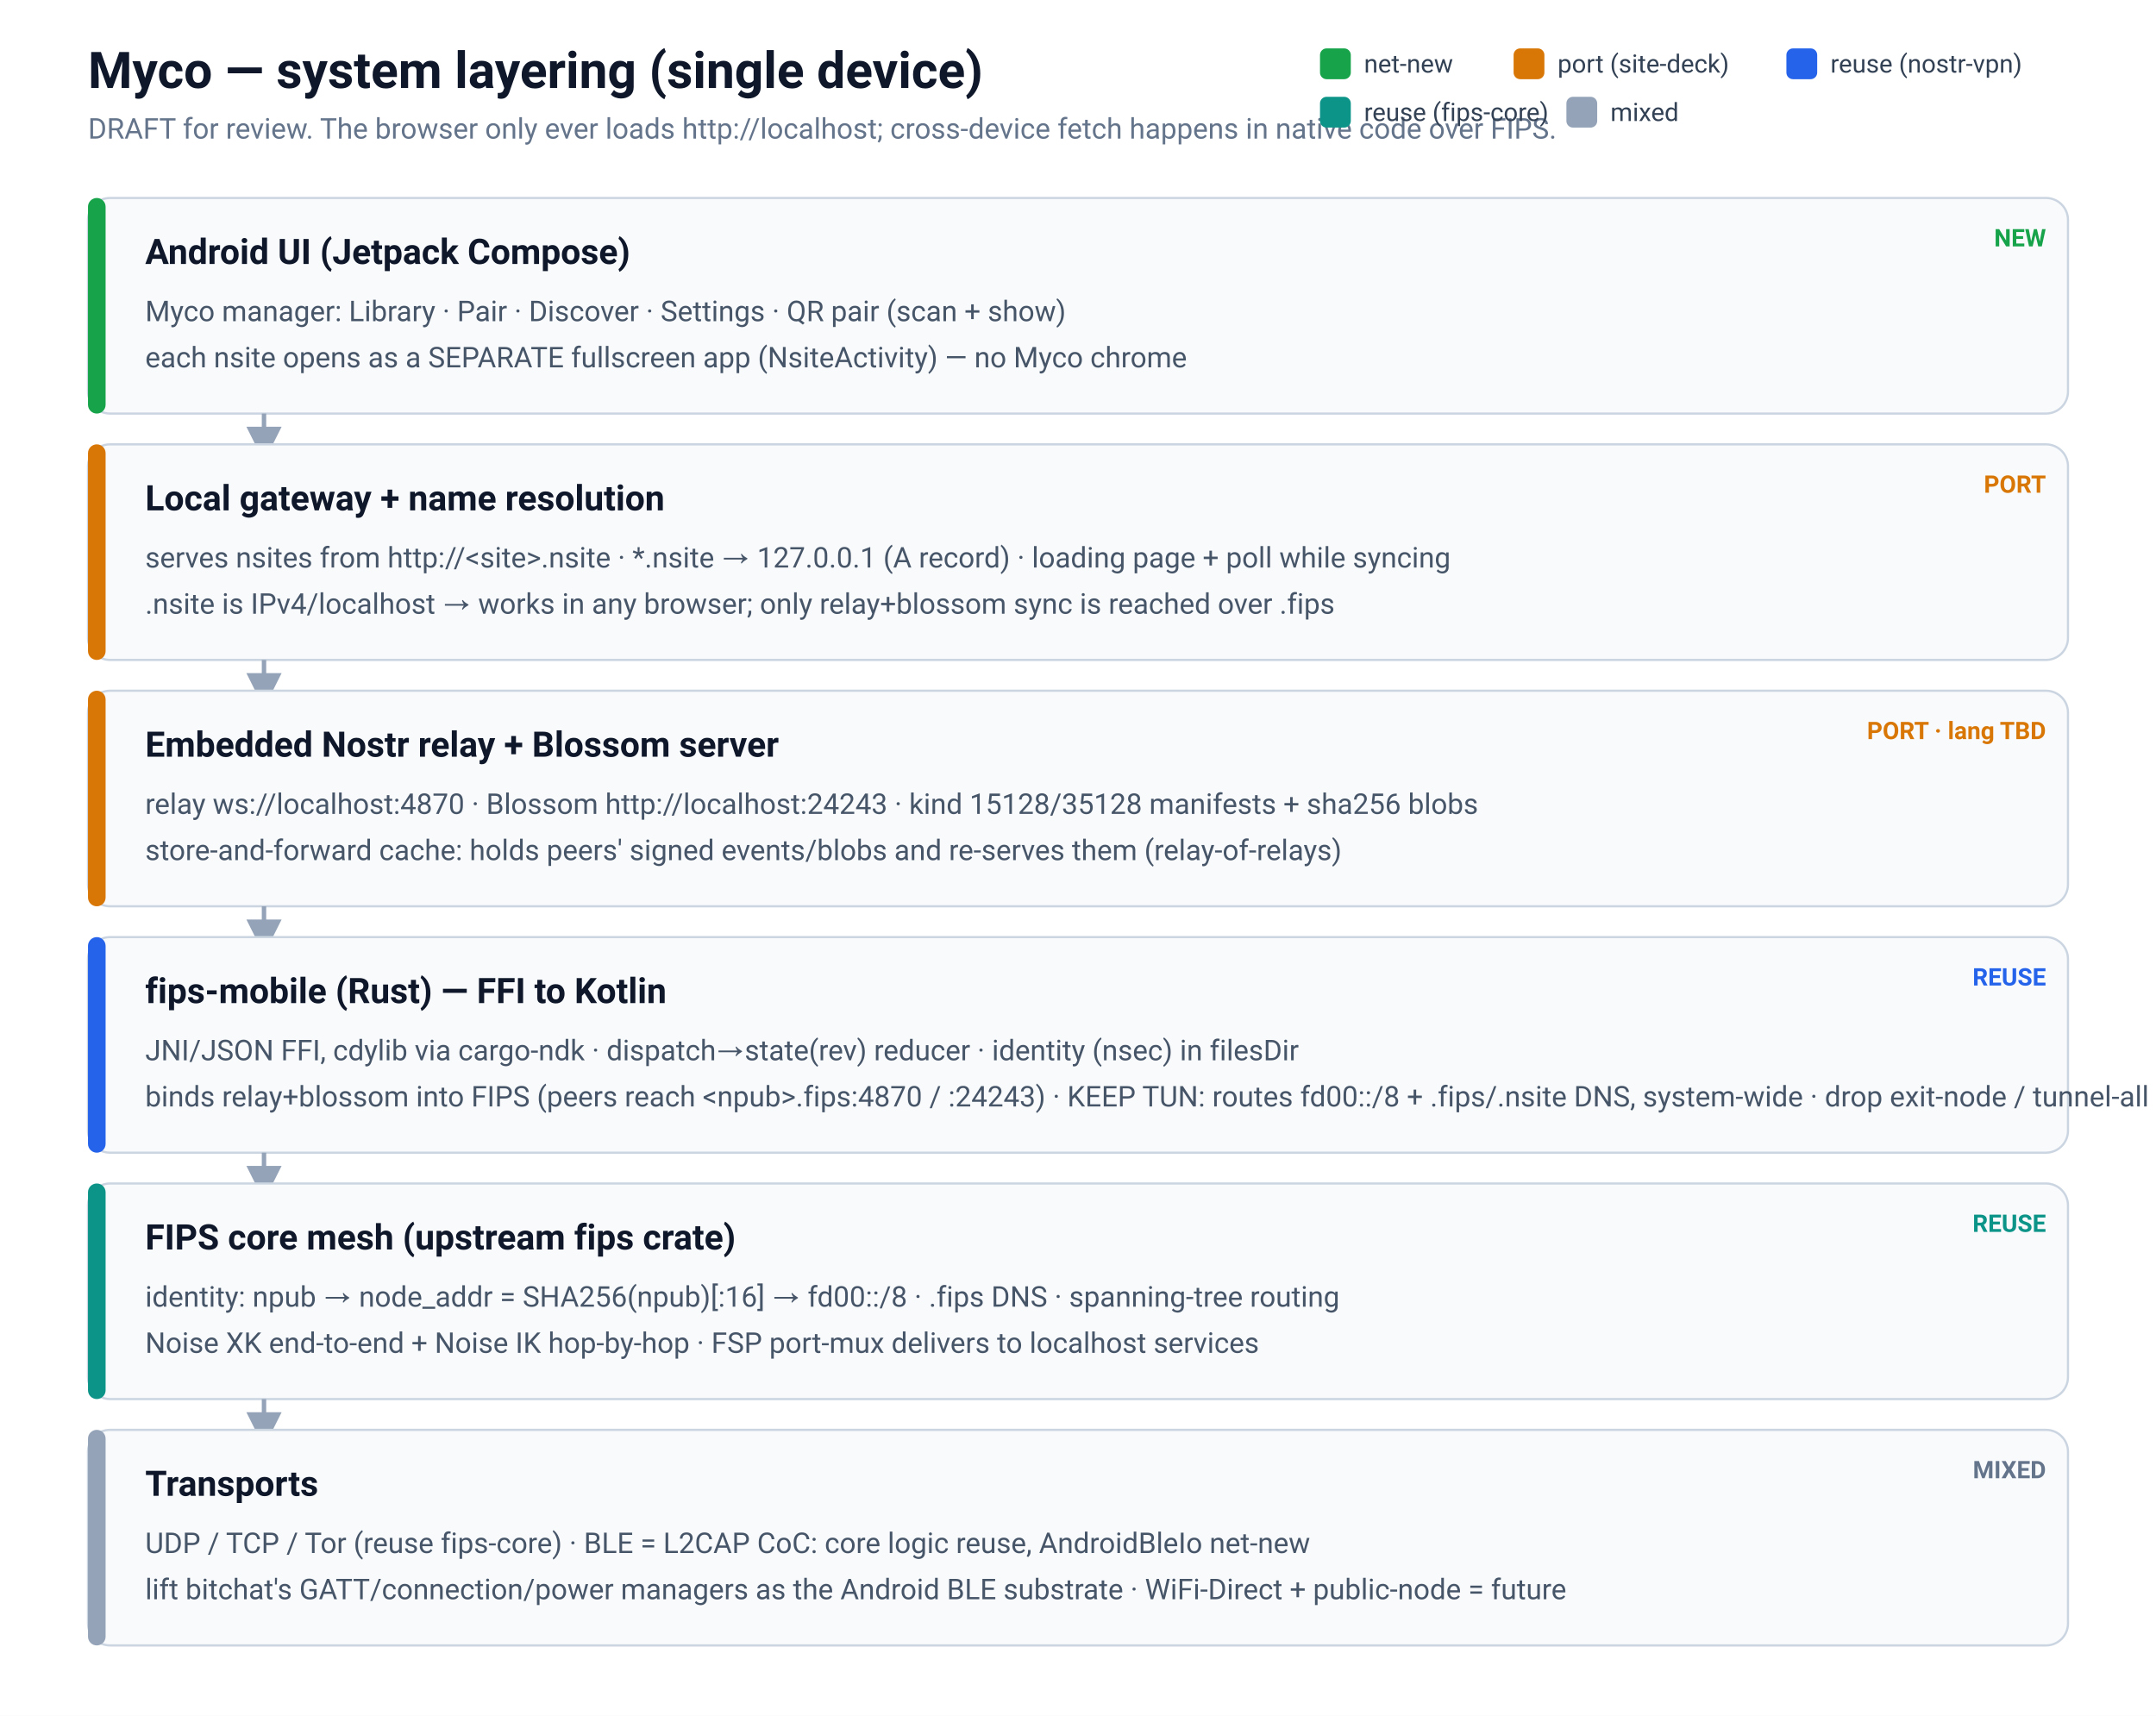
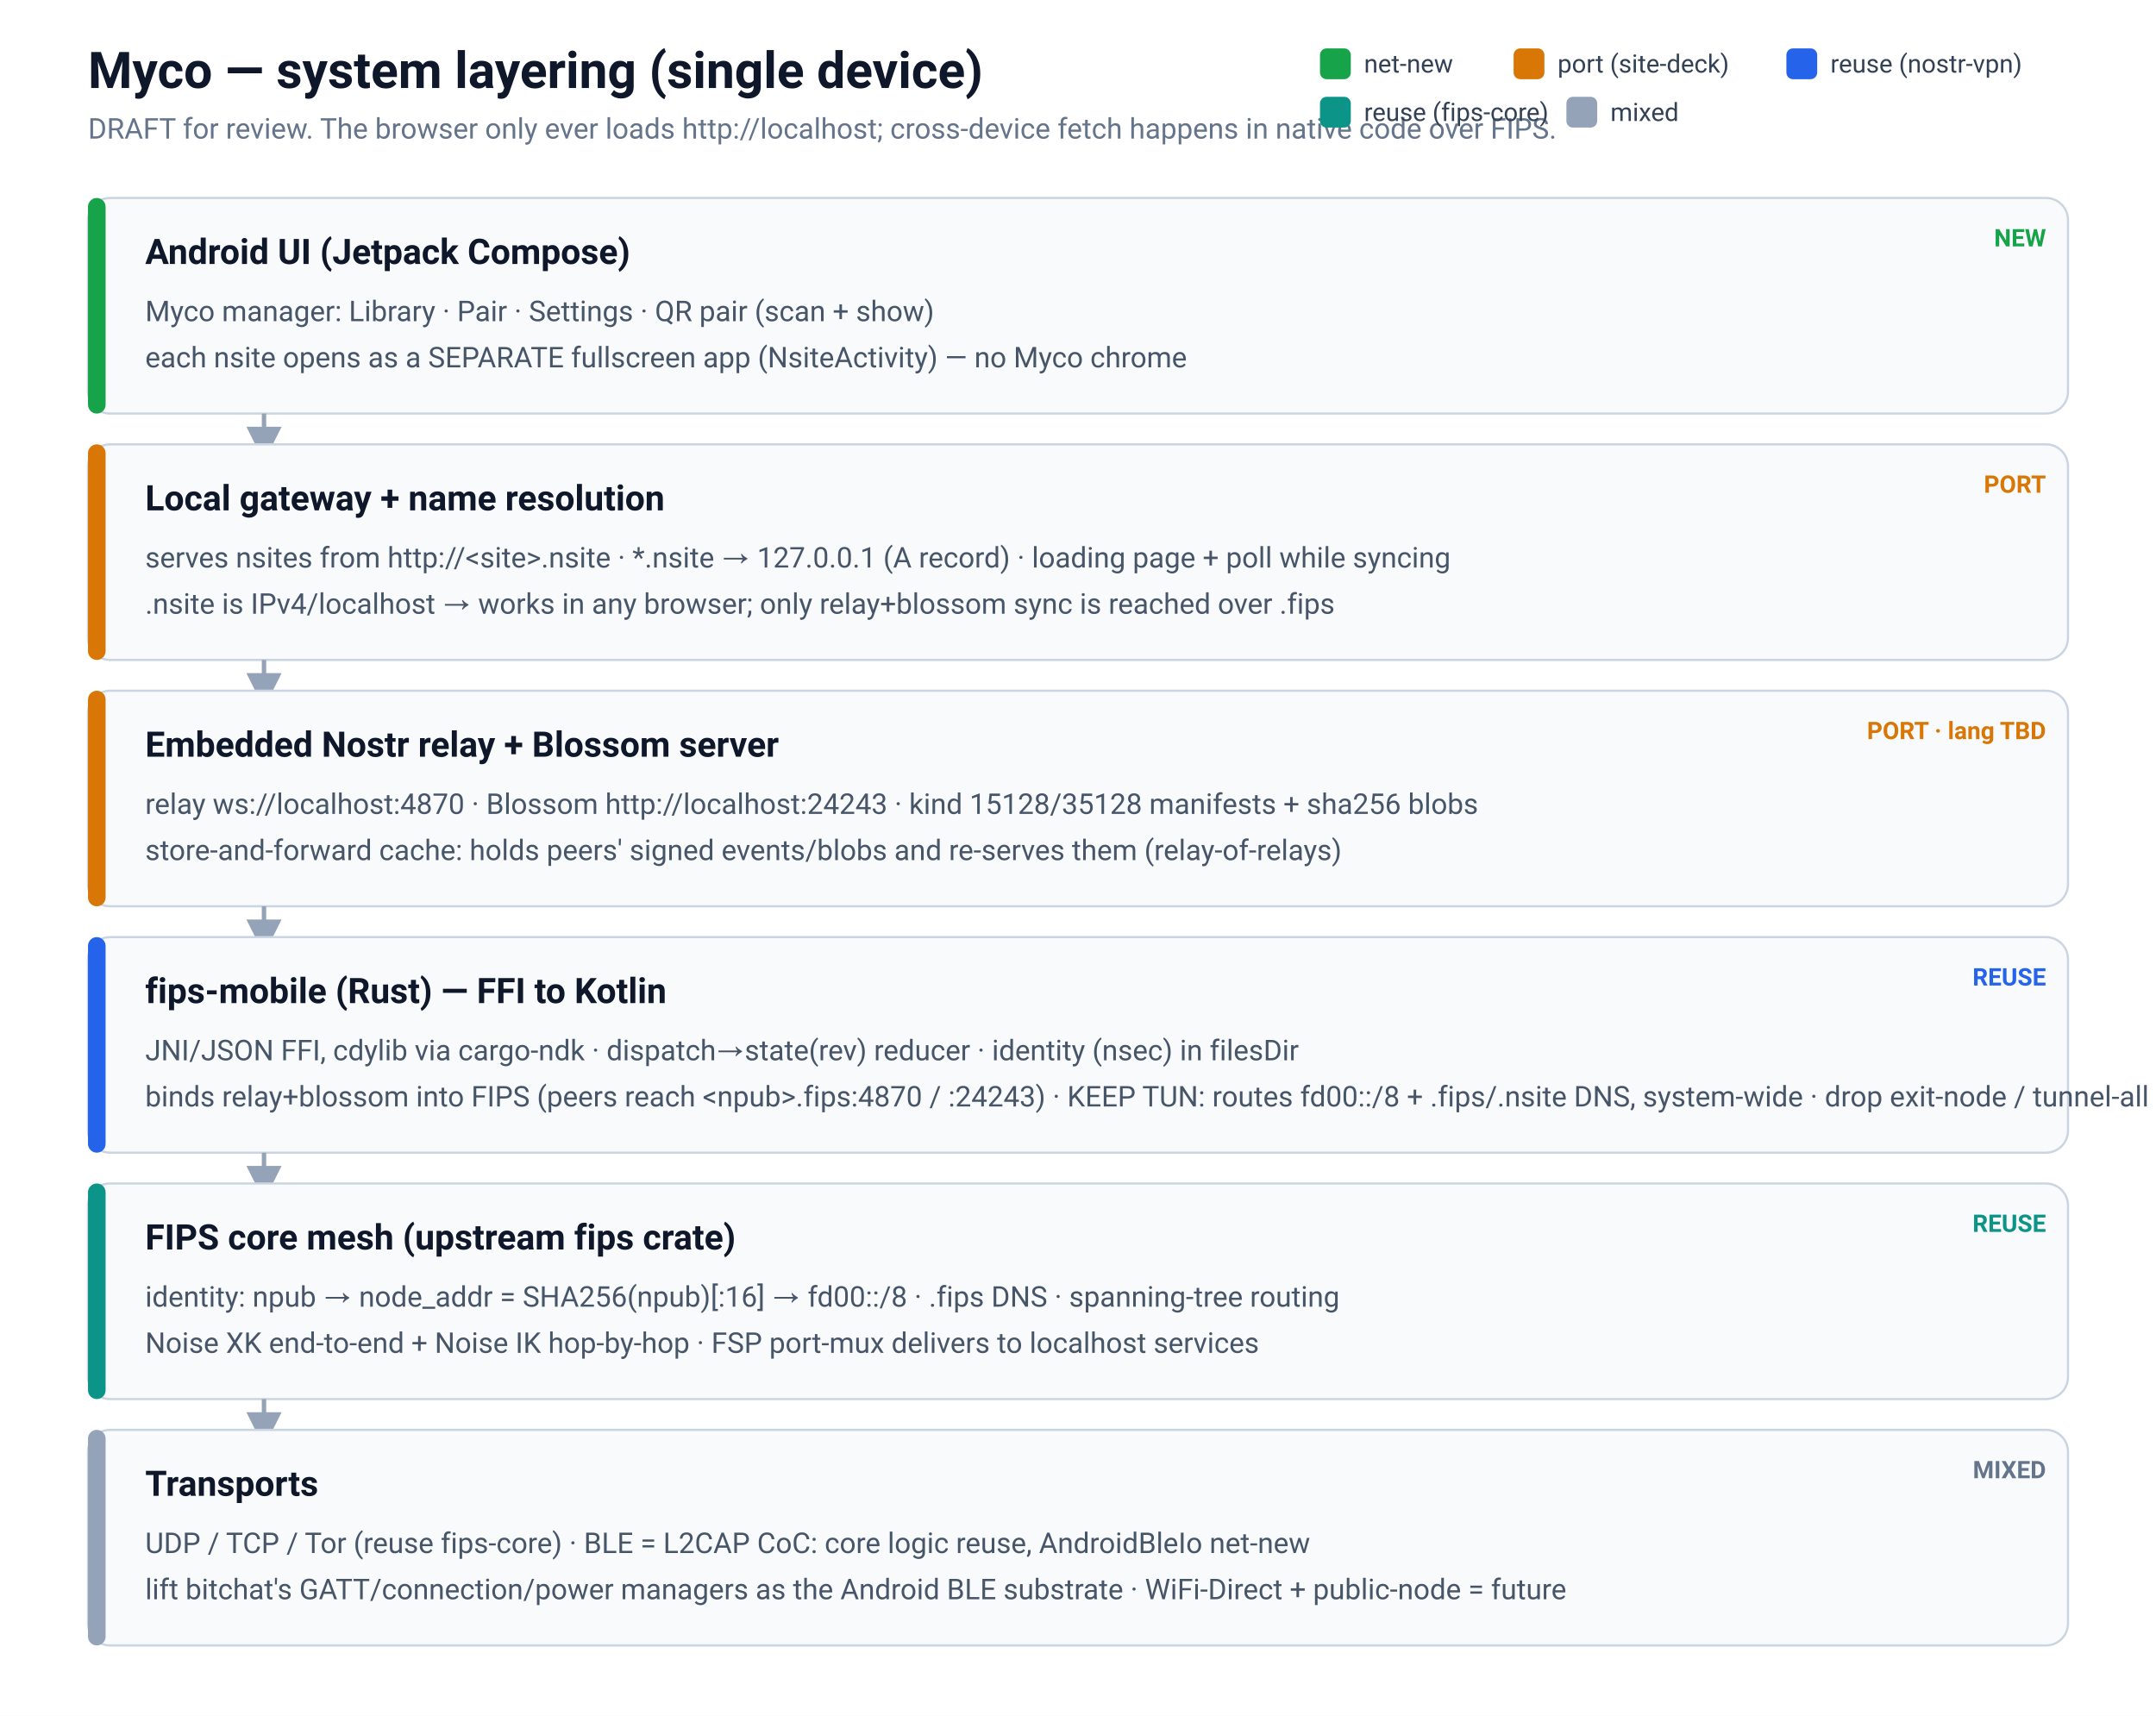
<svg xmlns="http://www.w3.org/2000/svg" width="980" height="780" viewBox="0 0 980 780" font-family="-apple-system,Segoe UI,Roboto,Helvetica,Arial,sans-serif">
  <rect width="980" height="780" fill="#ffffff" />
  <text x="40" y="40" font-size="23" font-weight="700" fill="#0f172a">Myco — system layering (single device)</text>
  <text x="40" y="63" font-size="13" fill="#64748b">DRAFT for review. The browser only ever loads http://localhost; cross-device fetch happens in native code over FIPS.</text>
  <g font-size="11.5" fill="#334155">
    <rect x="600" y="22" width="14" height="14" rx="3" fill="#16a34a" />
    <text x="620" y="33">net-new</text>
    <rect x="688" y="22" width="14" height="14" rx="3" fill="#d97706" />
    <text x="708" y="33">port (site-deck)</text>
    <rect x="812" y="22" width="14" height="14" rx="3" fill="#2563eb" />
    <text x="832" y="33">reuse (nostr-vpn)</text>
    <rect x="600" y="44" width="14" height="14" rx="3" fill="#0d9488" />
    <text x="620" y="55">reuse (fips-core)</text>
    <rect x="712" y="44" width="14" height="14" rx="3" fill="#94a3b8" />
    <text x="732" y="55">mixed</text>
  </g>
  <defs>
    <marker id="arr" markerWidth="10" markerHeight="10" refX="5" refY="5" orient="auto">
      <path d="M1,1 L9,5 L1,9 Z" fill="#94a3b8" />
    </marker>
  </defs>
  <g>
    <rect x="40" y="90" width="900" height="98" rx="10" fill="#f8fafc" stroke="#cbd5e1" />
    <rect x="40" y="90" width="8" height="98" rx="4" fill="#16a34a" />
    <text x="66" y="120" font-size="16" font-weight="700" fill="#0f172a">Android UI  (Jetpack Compose)</text>
-     <text x="66" y="146" font-size="13" fill="#475569">Myco manager: Library · Pair · Discover · Settings   ·   QR pair (scan + show)</text>
+     <text x="66" y="146" font-size="13" fill="#475569">Myco manager: Library · Pair · Settings   ·   QR pair (scan + show)</text>
    <text x="66" y="167" font-size="13" fill="#475569">each nsite opens as a SEPARATE fullscreen app (NsiteActivity) — no Myco chrome</text>
    <text x="930" y="112" font-size="11" font-weight="700" fill="#16a34a" text-anchor="end">NEW</text>
  </g>
  <line x1="120" y1="188" x2="120" y2="202" stroke="#94a3b8" stroke-width="2" marker-end="url(#arr)" />
  <g>
    <rect x="40" y="202" width="900" height="98" rx="10" fill="#f8fafc" stroke="#cbd5e1" />
    <rect x="40" y="202" width="8" height="98" rx="4" fill="#d97706" />
    <text x="66" y="232" font-size="16" font-weight="700" fill="#0f172a">Local gateway + name resolution</text>
    <text x="66" y="258" font-size="13" fill="#475569">serves nsites from http://&lt;site&gt;.nsite   ·   *.nsite → 127.0.0.1 (A record)   ·   loading page + poll while syncing</text>
    <text x="66" y="279" font-size="13" fill="#475569">.nsite is IPv4/localhost → works in any browser; only relay+blossom sync is reached over .fips</text>
    <text x="930" y="224" font-size="11" font-weight="700" fill="#d97706" text-anchor="end">PORT</text>
  </g>
  <line x1="120" y1="300" x2="120" y2="314" stroke="#94a3b8" stroke-width="2" marker-end="url(#arr)" />
  <g>
    <rect x="40" y="314" width="900" height="98" rx="10" fill="#f8fafc" stroke="#cbd5e1" />
    <rect x="40" y="314" width="8" height="98" rx="4" fill="#d97706" />
    <text x="66" y="344" font-size="16" font-weight="700" fill="#0f172a">Embedded Nostr relay  +  Blossom server</text>
    <text x="66" y="370" font-size="13" fill="#475569">relay ws://localhost:4870   ·   Blossom http://localhost:24243   ·   kind 15128/35128 manifests + sha256 blobs</text>
    <text x="66" y="391" font-size="13" fill="#475569">store-and-forward cache: holds peers' signed events/blobs and re-serves them (relay-of-relays)</text>
    <text x="930" y="336" font-size="11" font-weight="700" fill="#d97706" text-anchor="end">PORT · lang TBD</text>
  </g>
  <line x1="120" y1="412" x2="120" y2="426" stroke="#94a3b8" stroke-width="2" marker-end="url(#arr)" />
  <g>
    <rect x="40" y="426" width="900" height="98" rx="10" fill="#f8fafc" stroke="#cbd5e1" />
    <rect x="40" y="426" width="8" height="98" rx="4" fill="#2563eb" />
    <text x="66" y="456" font-size="16" font-weight="700" fill="#0f172a">fips-mobile  (Rust)  —  FFI to Kotlin</text>
    <text x="66" y="482" font-size="13" fill="#475569">JNI/JSON FFI, cdylib via cargo-ndk   ·   dispatch→state(rev) reducer   ·   identity (nsec) in filesDir</text>
    <text x="66" y="503" font-size="13" fill="#475569">binds relay+blossom into FIPS (peers reach &lt;npub&gt;.fips:4870 / :24243)   ·   KEEP TUN: routes fd00::/8 + .fips/.nsite DNS, system-wide   ·   drop exit-node / tunnel-all / roster</text>
    <text x="930" y="448" font-size="11" font-weight="700" fill="#2563eb" text-anchor="end">REUSE</text>
  </g>
  <line x1="120" y1="524" x2="120" y2="538" stroke="#94a3b8" stroke-width="2" marker-end="url(#arr)" />
  <g>
    <rect x="40" y="538" width="900" height="98" rx="10" fill="#f8fafc" stroke="#cbd5e1" />
    <rect x="40" y="538" width="8" height="98" rx="4" fill="#0d9488" />
    <text x="66" y="568" font-size="16" font-weight="700" fill="#0f172a">FIPS core mesh  (upstream fips crate)</text>
    <text x="66" y="594" font-size="13" fill="#475569">identity: npub → node_addr = SHA256(npub)[:16] → fd00::/8   ·   .fips DNS   ·   spanning-tree routing</text>
    <text x="66" y="615" font-size="13" fill="#475569">Noise XK end-to-end + Noise IK hop-by-hop   ·   FSP port-mux delivers to localhost services</text>
    <text x="930" y="560" font-size="11" font-weight="700" fill="#0d9488" text-anchor="end">REUSE</text>
  </g>
  <line x1="120" y1="636" x2="120" y2="650" stroke="#94a3b8" stroke-width="2" marker-end="url(#arr)" />
  <g>
    <rect x="40" y="650" width="900" height="98" rx="10" fill="#f8fafc" stroke="#cbd5e1" />
    <rect x="40" y="650" width="8" height="98" rx="4" fill="#94a3b8" />
    <text x="66" y="680" font-size="16" font-weight="700" fill="#0f172a">Transports</text>
    <text x="66" y="706" font-size="13" fill="#475569">UDP / TCP / Tor (reuse fips-core)   ·   BLE = L2CAP CoC: core logic reuse, AndroidBleIo net-new</text>
    <text x="66" y="727" font-size="13" fill="#475569">lift bitchat's GATT/connection/power managers as the Android BLE substrate   ·   WiFi-Direct + public-node = future</text>
    <text x="930" y="672" font-size="11" font-weight="700" fill="#64748b" text-anchor="end">MIXED</text>
  </g>
</svg>
